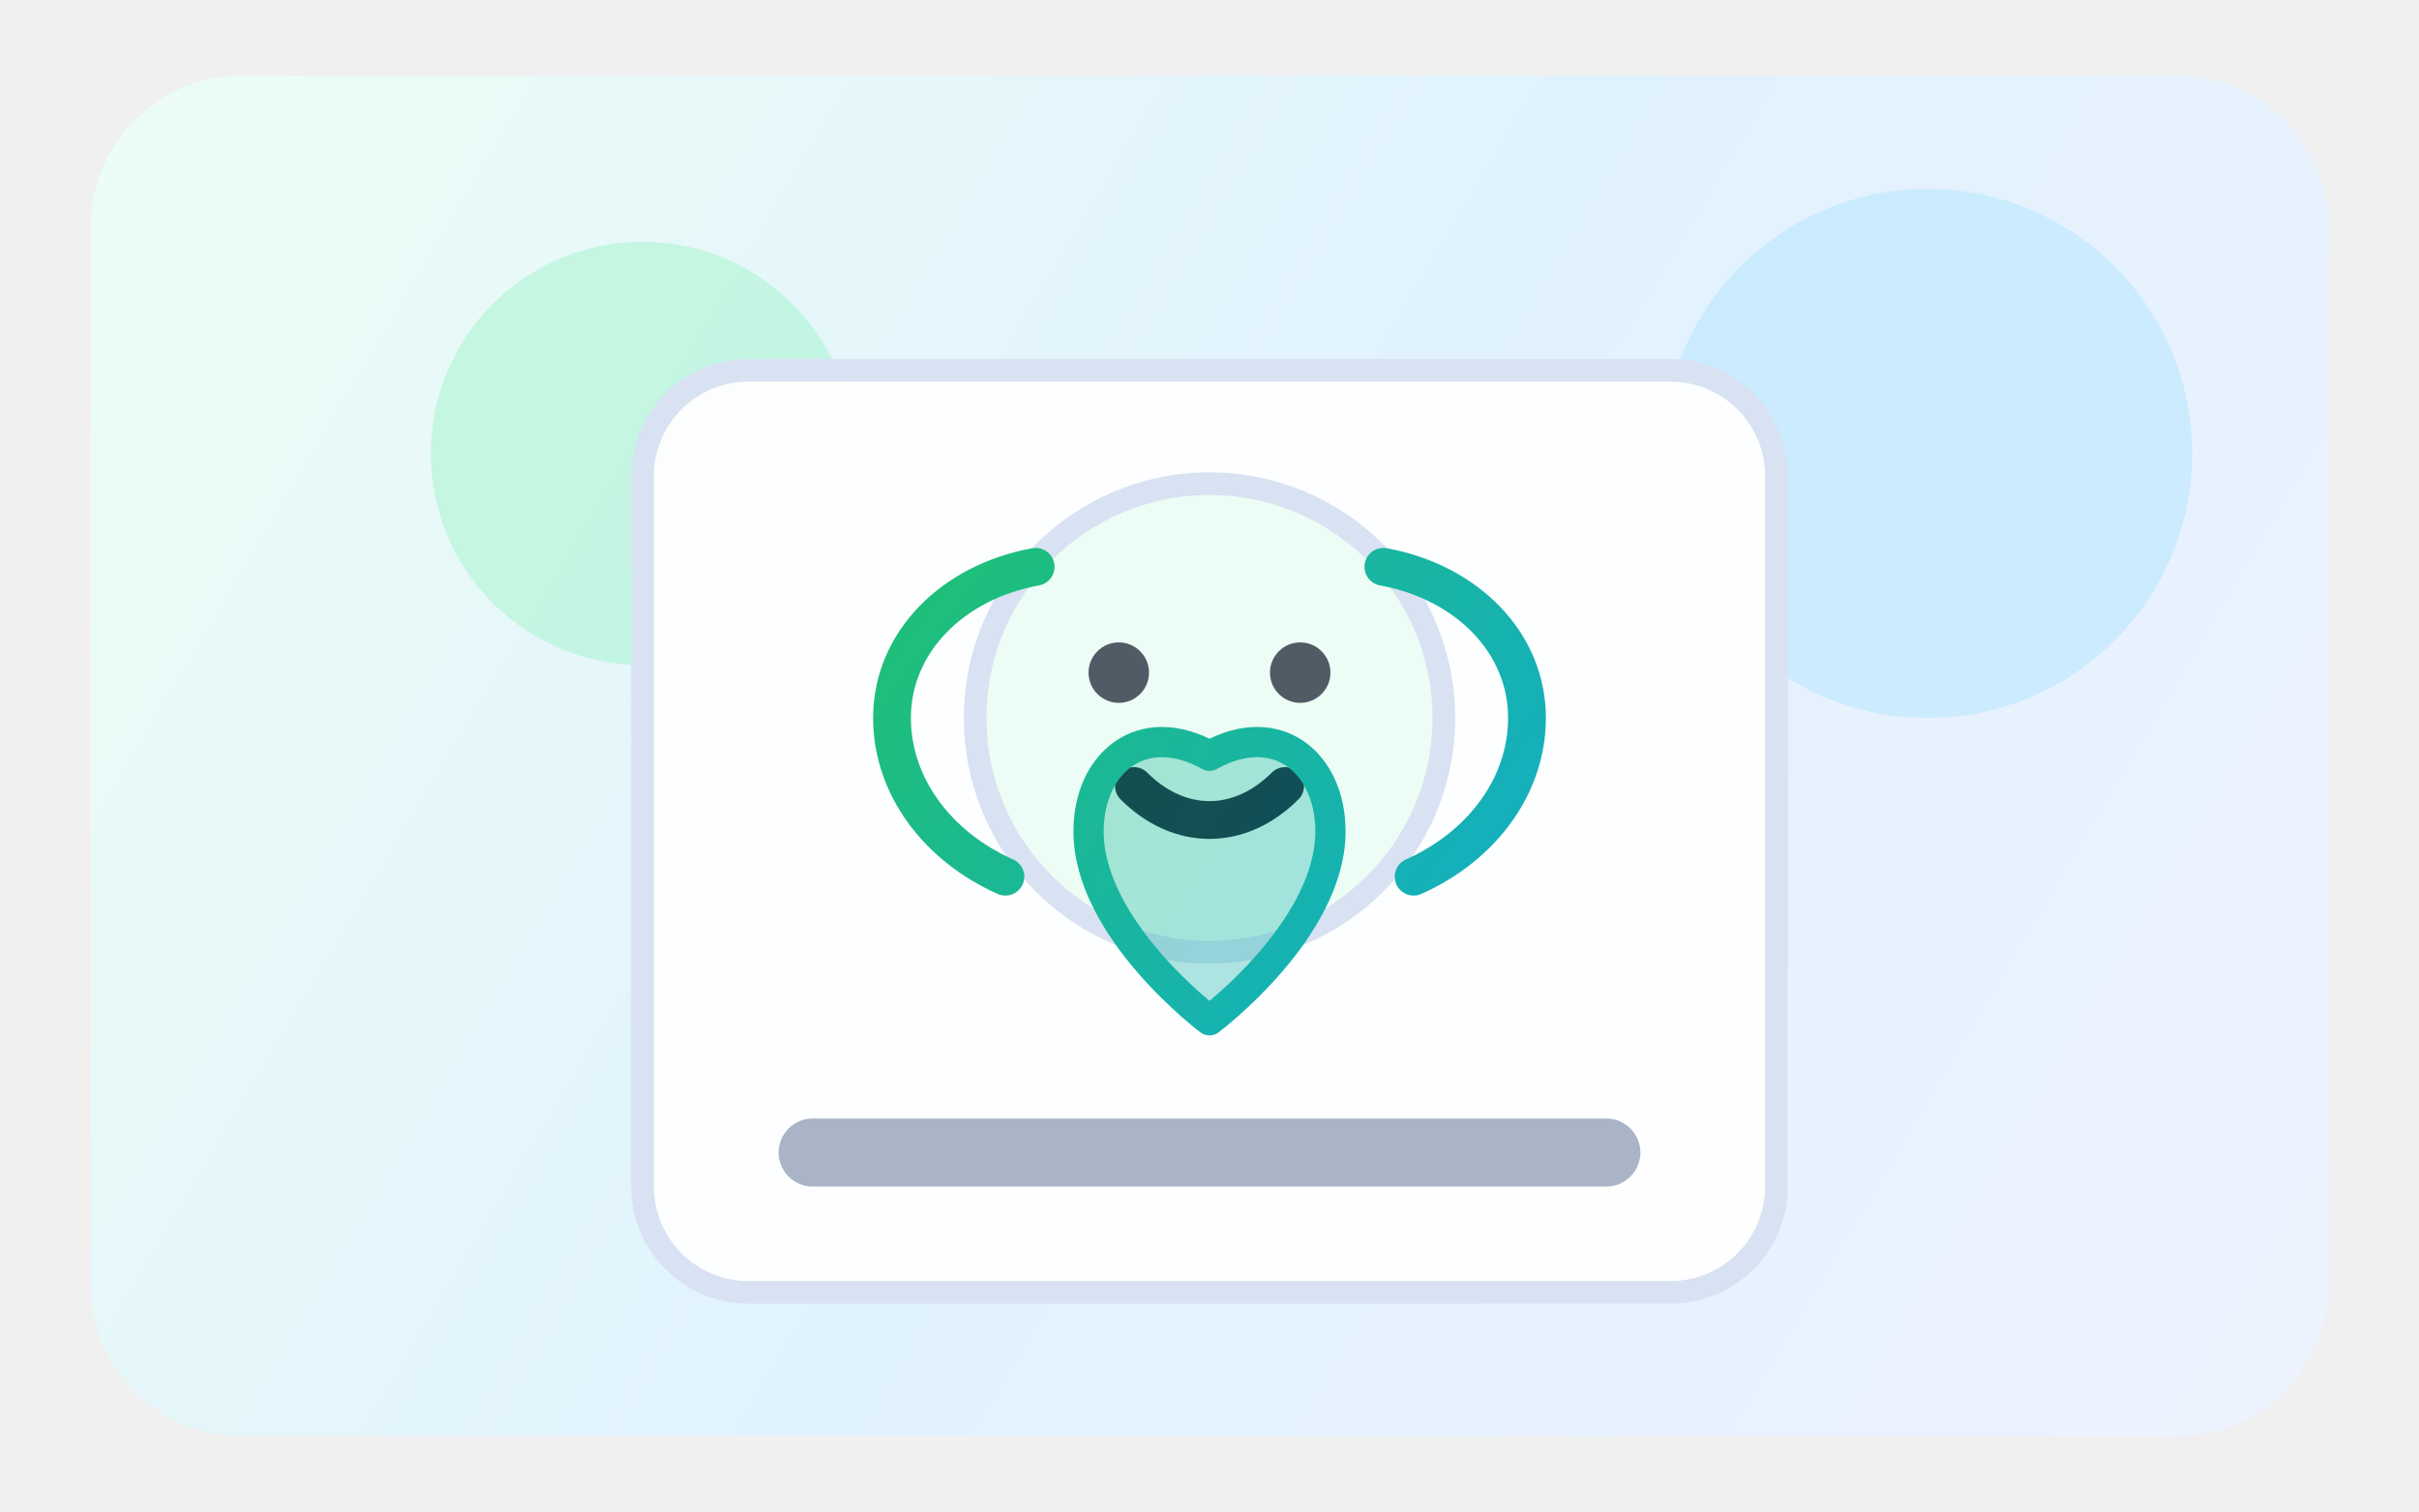
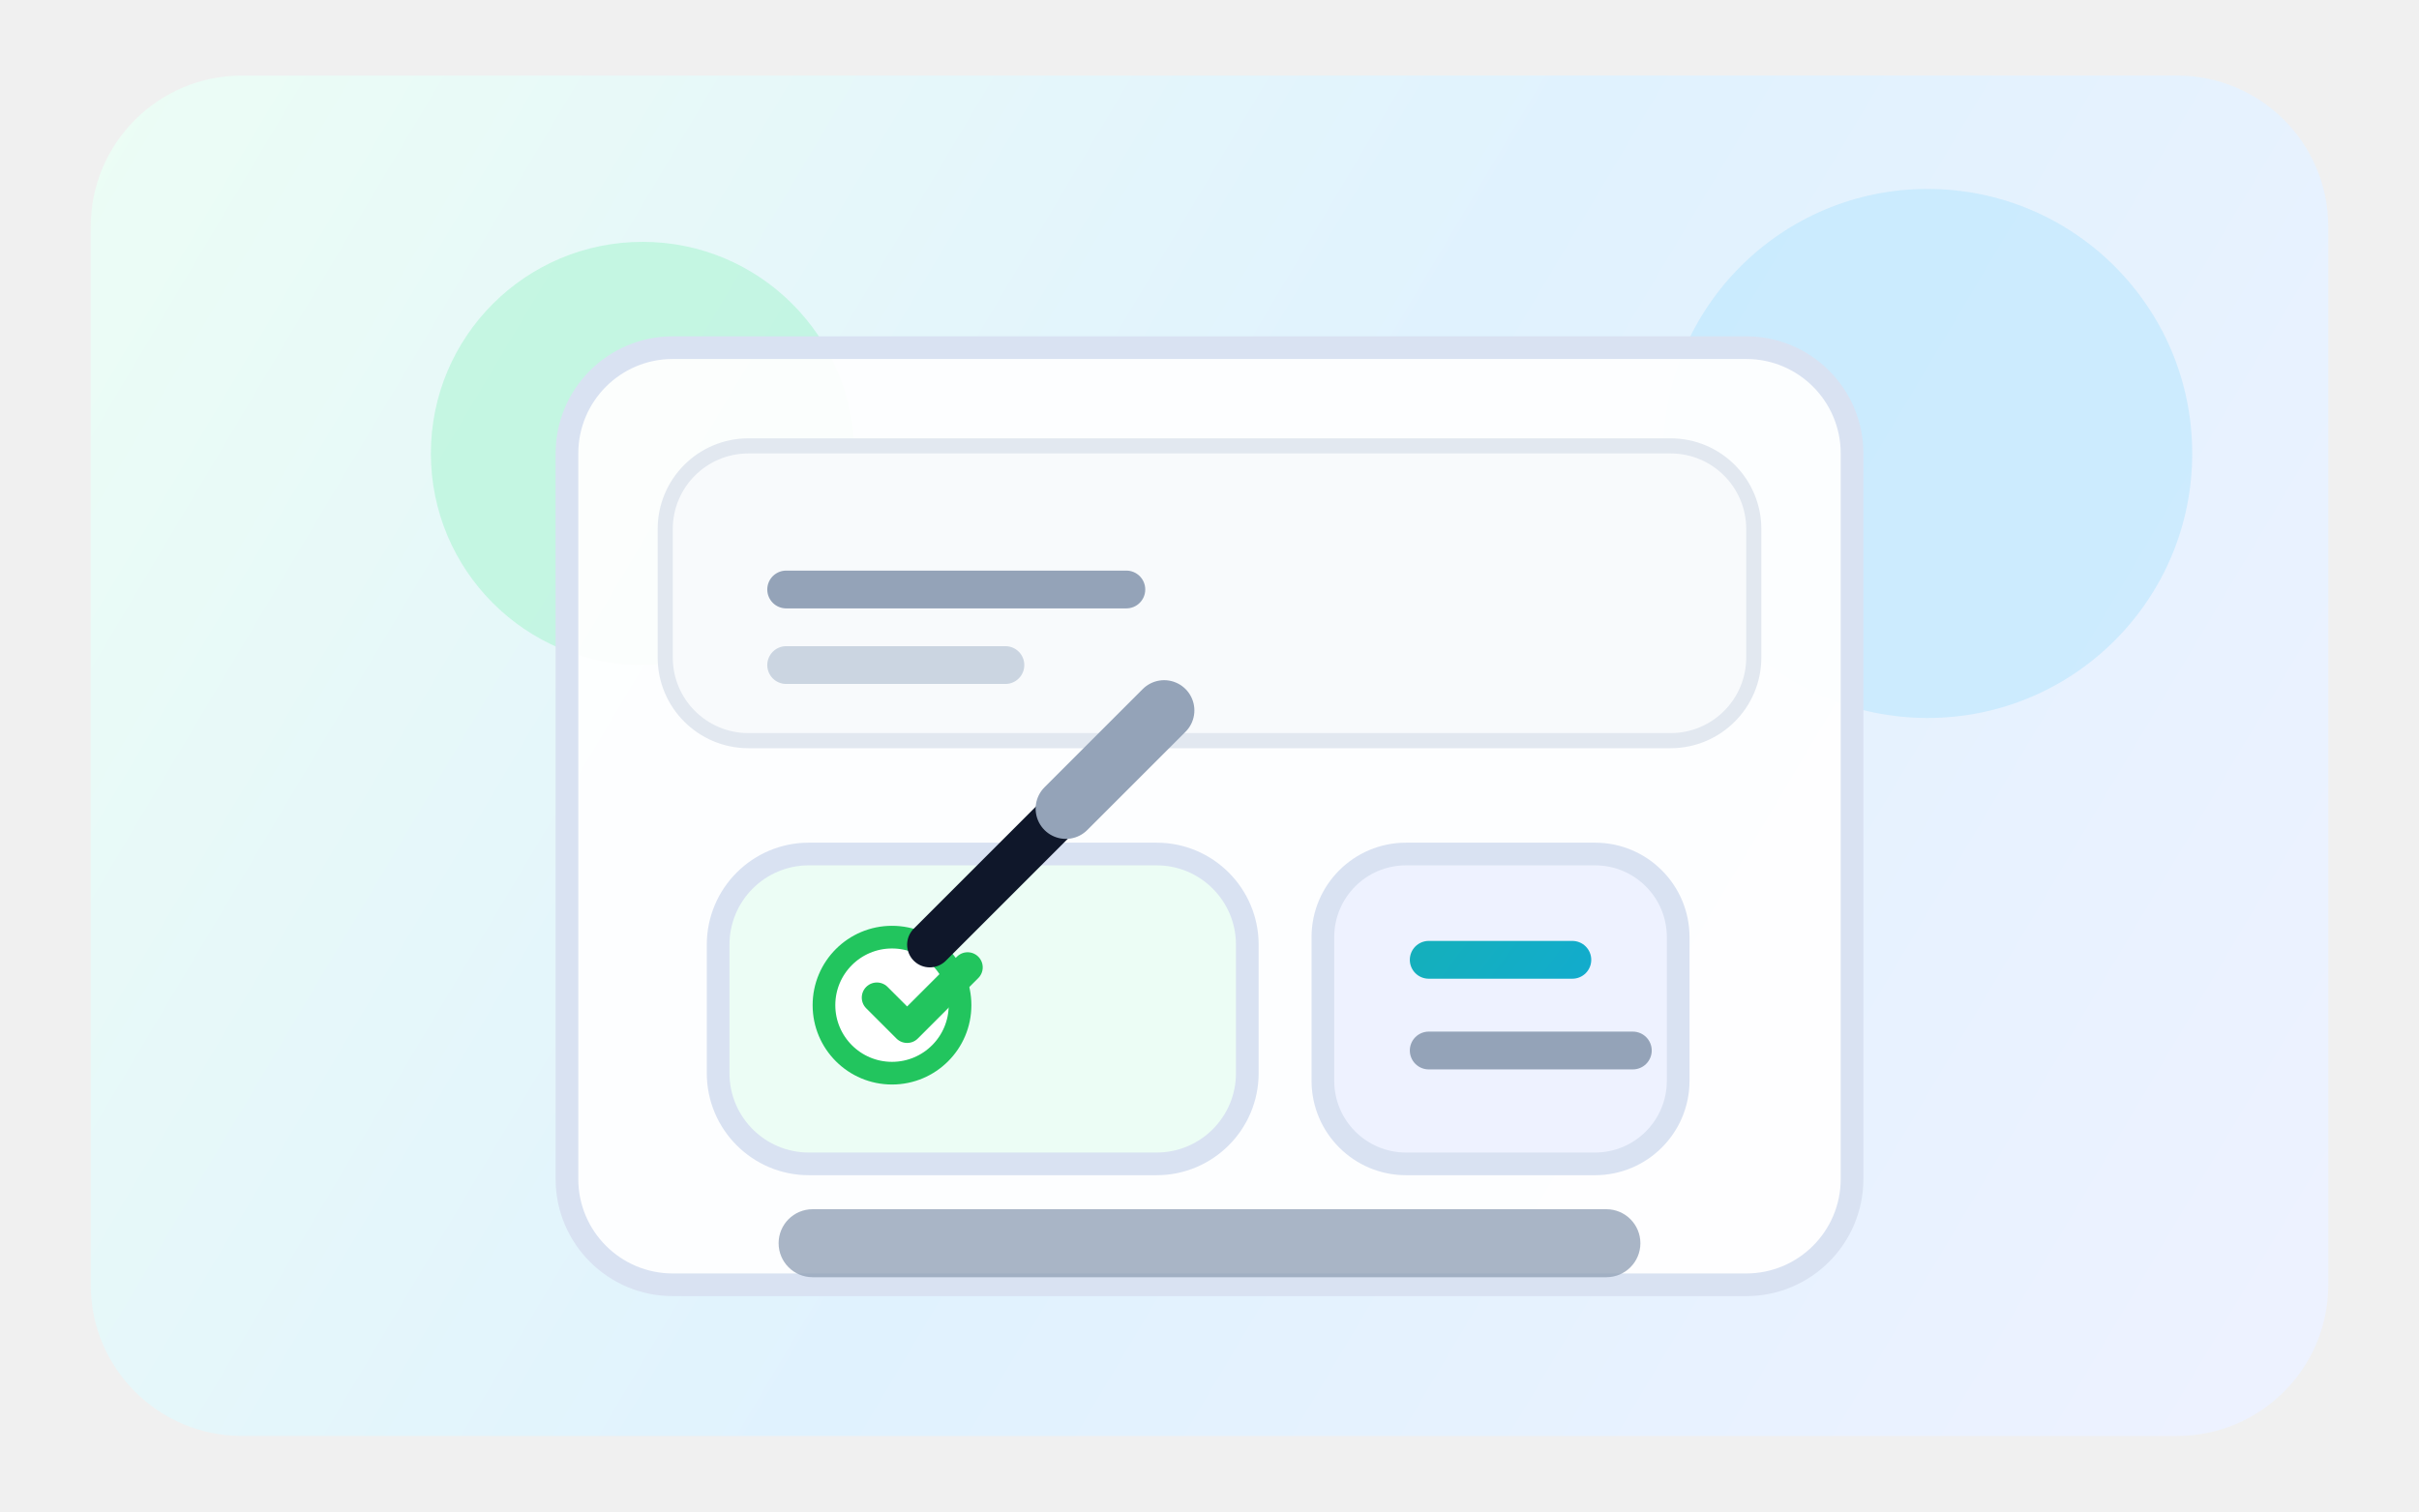
<svg xmlns="http://www.w3.org/2000/svg" width="640" height="400" viewBox="0 0 640 400" fill="none">
  <defs>
    <linearGradient id="bg" x1="24" y1="24" x2="616" y2="376" gradientUnits="userSpaceOnUse">
      <stop stop-color="#ECFDF5" />
      <stop offset="0.5" stop-color="#E0F2FE" />
      <stop offset="1" stop-color="#EEF2FF" />
    </linearGradient>
    <linearGradient id="accent" x1="190" y1="120" x2="460" y2="320" gradientUnits="userSpaceOnUse">
      <stop stop-color="#22C55E" />
      <stop offset="1" stop-color="#0EA5E9" />
    </linearGradient>
  </defs>
  <rect x="24" y="20" width="592" height="360" rx="40" fill="url(#bg)" />
  <circle cx="510" cy="120" r="70" fill="#BAE6FD" fill-opacity="0.6" />
  <circle cx="170" cy="120" r="56" fill="#A7F3D0" fill-opacity="0.55" />
-   <rect x="170" y="98" width="300" height="244" rx="28" fill="#FFFFFF" fill-opacity="0.94" stroke="#D9E2F2" stroke-width="6" />
-   <circle cx="320" cy="190" r="62" fill="#ECFDF5" stroke="#D9E2F2" stroke-width="6" />
-   <circle cx="296" cy="178" r="8" fill="#0F172A" fill-opacity="0.7" />
-   <circle cx="344" cy="178" r="8" fill="#0F172A" fill-opacity="0.7" />
-   <path d="M300 208C312 220 328 220 340 208" stroke="#0F172A" stroke-width="10" stroke-linecap="round" />
-   <path d="M274 150C252 154 236 170 236 190C236 208 248 224 266 232" stroke="url(#accent)" stroke-width="10" stroke-linecap="round" />
-   <path d="M366 150C388 154 404 170 404 190C404 208 392 224 374 232" stroke="url(#accent)" stroke-width="10" stroke-linecap="round" />
-   <path d="M320 270C320 270 352 246 352 220C352 202 338 190 320 200C302 190 288 202 288 220C288 246 320 270 320 270Z" fill="url(#accent)" fill-opacity="0.35" stroke="url(#accent)" stroke-width="8" stroke-linejoin="round" />
-   <rect x="206" y="296" width="228" height="18" rx="9" fill="#94A3B8" opacity="0.8" />
+   <rect x="150" y="92" width="340" height="248" rx="28" fill="#FFFFFF" fill-opacity="0.94" stroke="#D9E2F2" stroke-width="6" />
+   <rect x="176" y="118" width="288" height="78" rx="22" fill="#F8FAFC" stroke="#E2E8F0" stroke-width="4" />
+   <path d="M208 156H298" stroke="#94A3B8" stroke-width="10" stroke-linecap="round" />
+   <path d="M208 176H266" stroke="#CBD5E1" stroke-width="10" stroke-linecap="round" />
+   <rect x="190" y="226" width="140" height="82" rx="24" fill="#ECFDF5" stroke="#D9E2F2" stroke-width="6" />
+   <circle cx="236" cy="266" r="18" fill="#FFFFFF" stroke="#22C55E" stroke-width="6" />
+   <path d="M246 250L286 210" stroke="#0F172A" stroke-width="12" stroke-linecap="round" />
+   <path d="M282 214L308 188" stroke="#94A3B8" stroke-width="16" stroke-linecap="round" />
+   <path d="M232 264L240 272L256 256" stroke="#22C55E" stroke-width="8" stroke-linecap="round" stroke-linejoin="round" />
+   <rect x="350" y="226" width="94" height="82" rx="22" fill="#EEF2FF" stroke="#D9E2F2" stroke-width="6" />
+   <path d="M378 254H416" stroke="url(#accent)" stroke-width="10" stroke-linecap="round" />
+   <path d="M378 278H432" stroke="#94A3B8" stroke-width="10" stroke-linecap="round" />
+   <rect x="206" y="320" width="228" height="18" rx="9" fill="#94A3B8" opacity="0.8" />
</svg>
